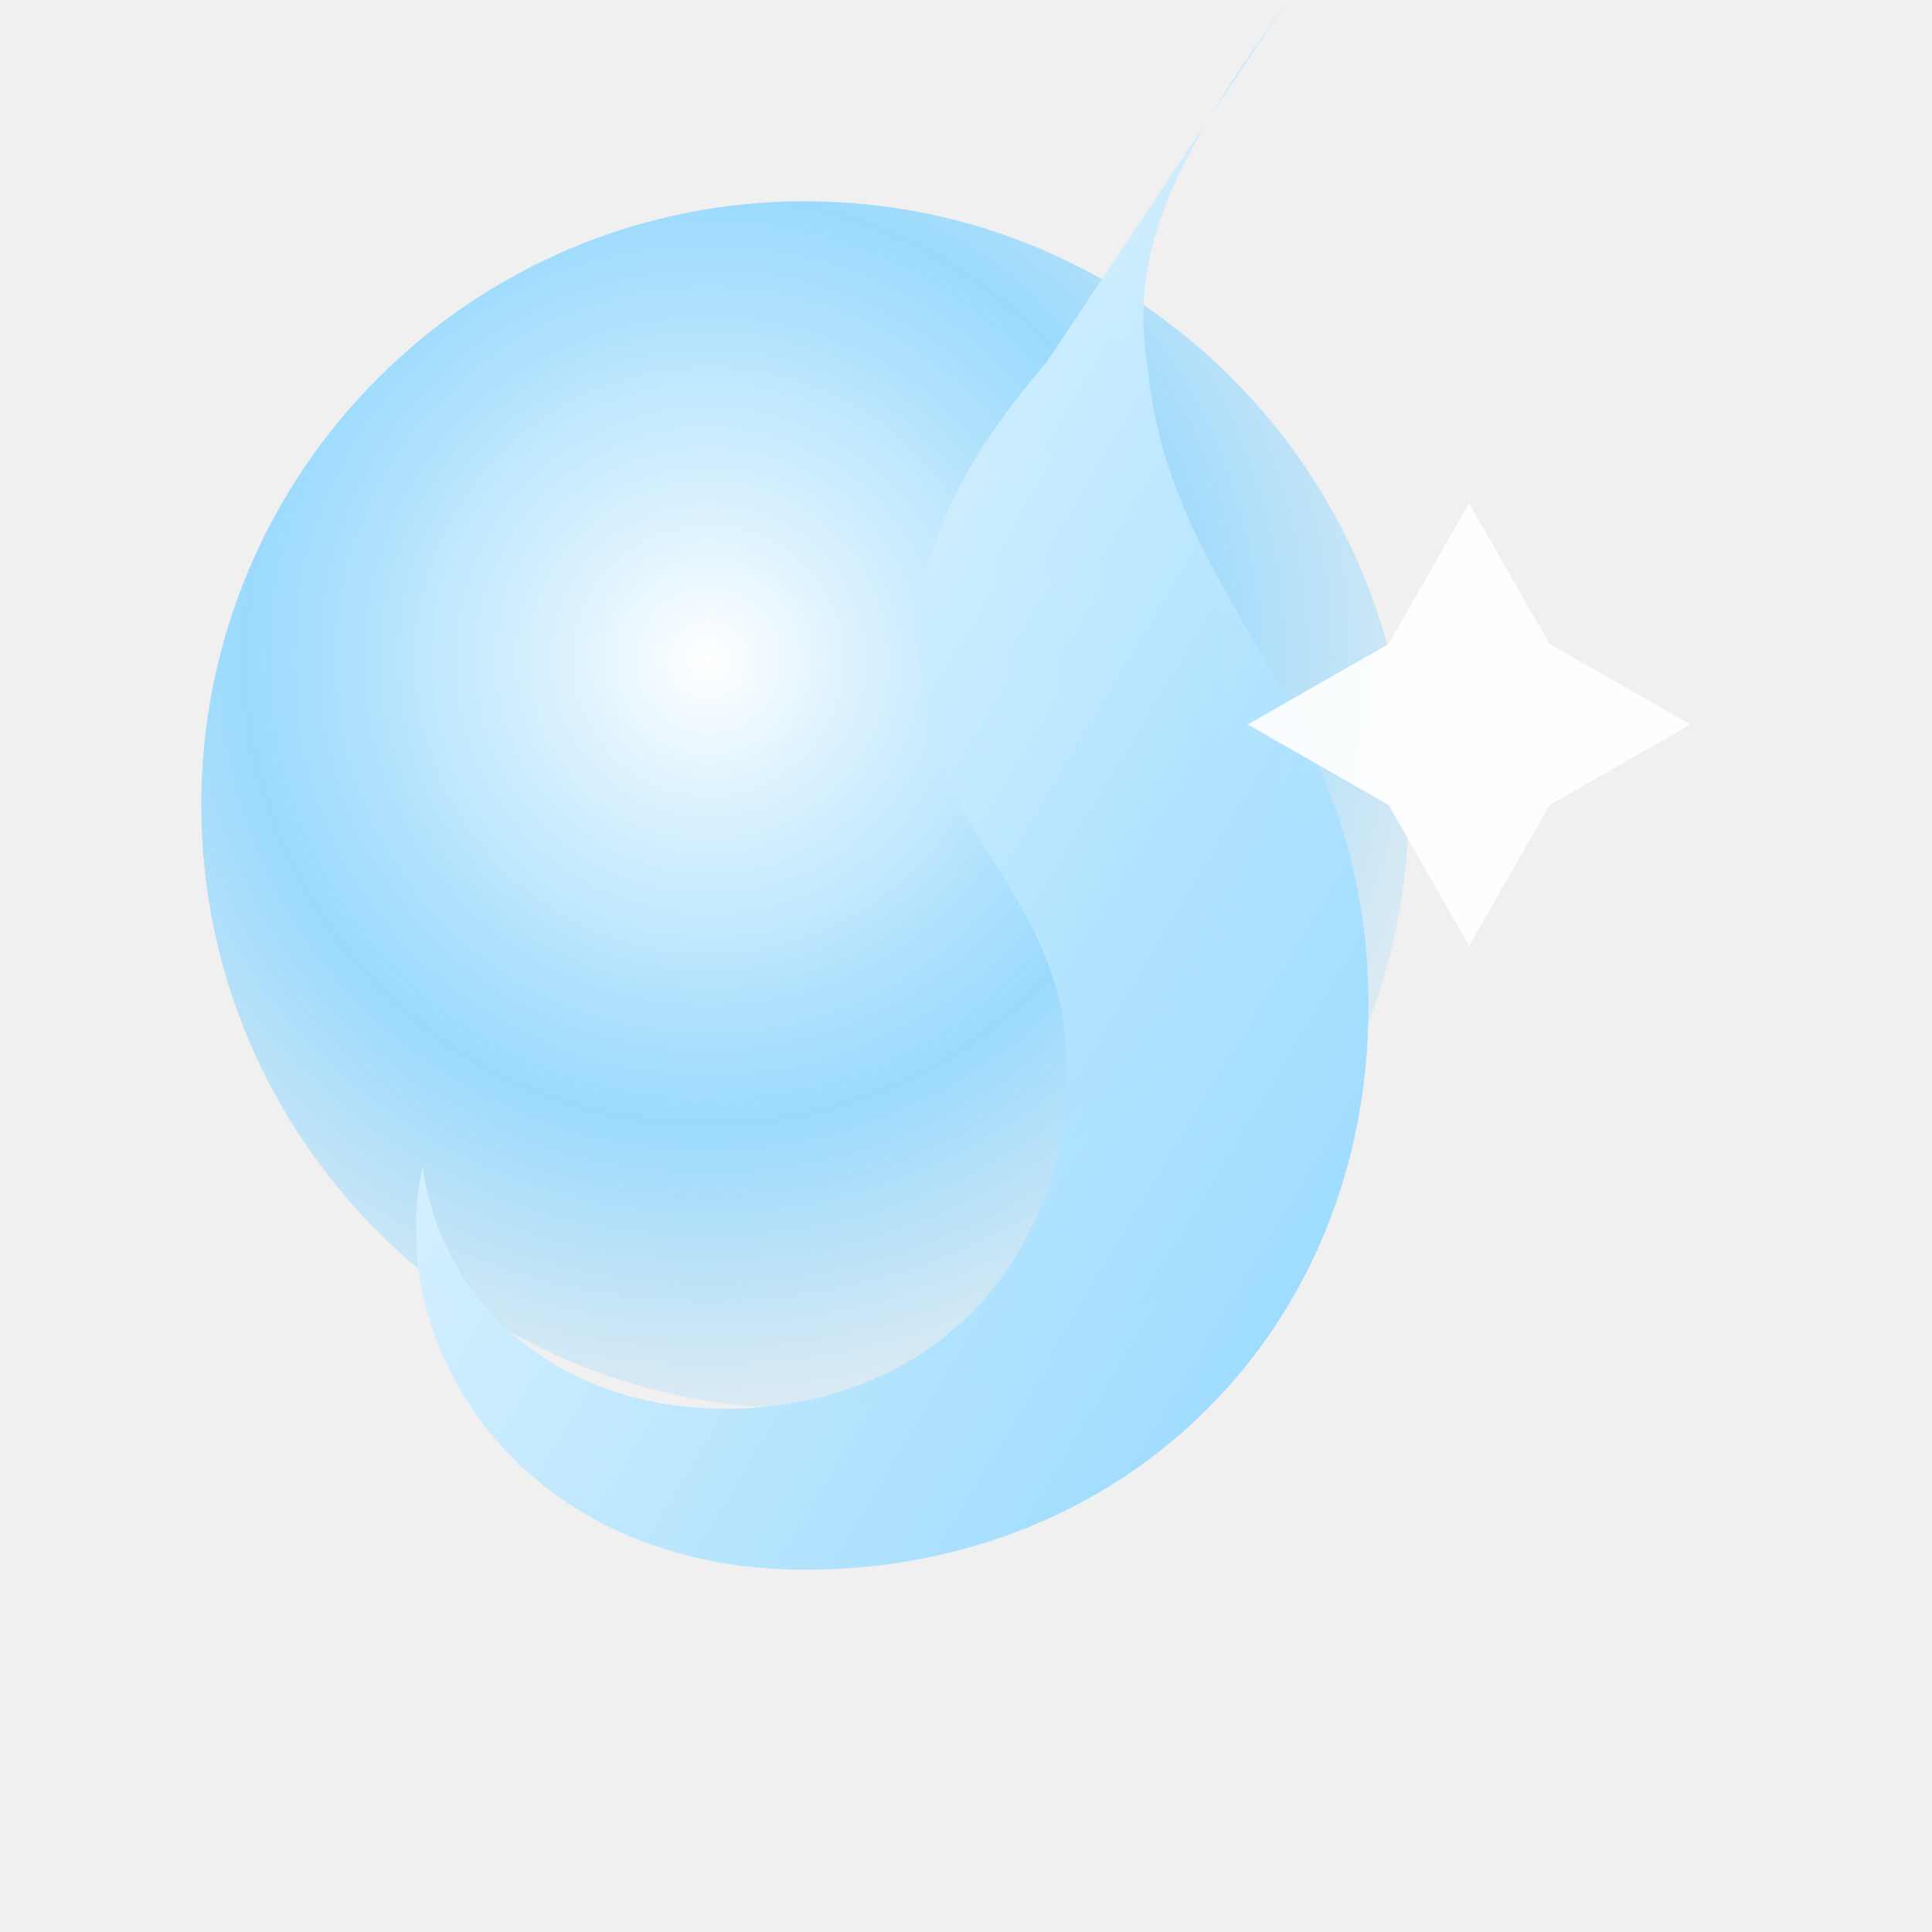
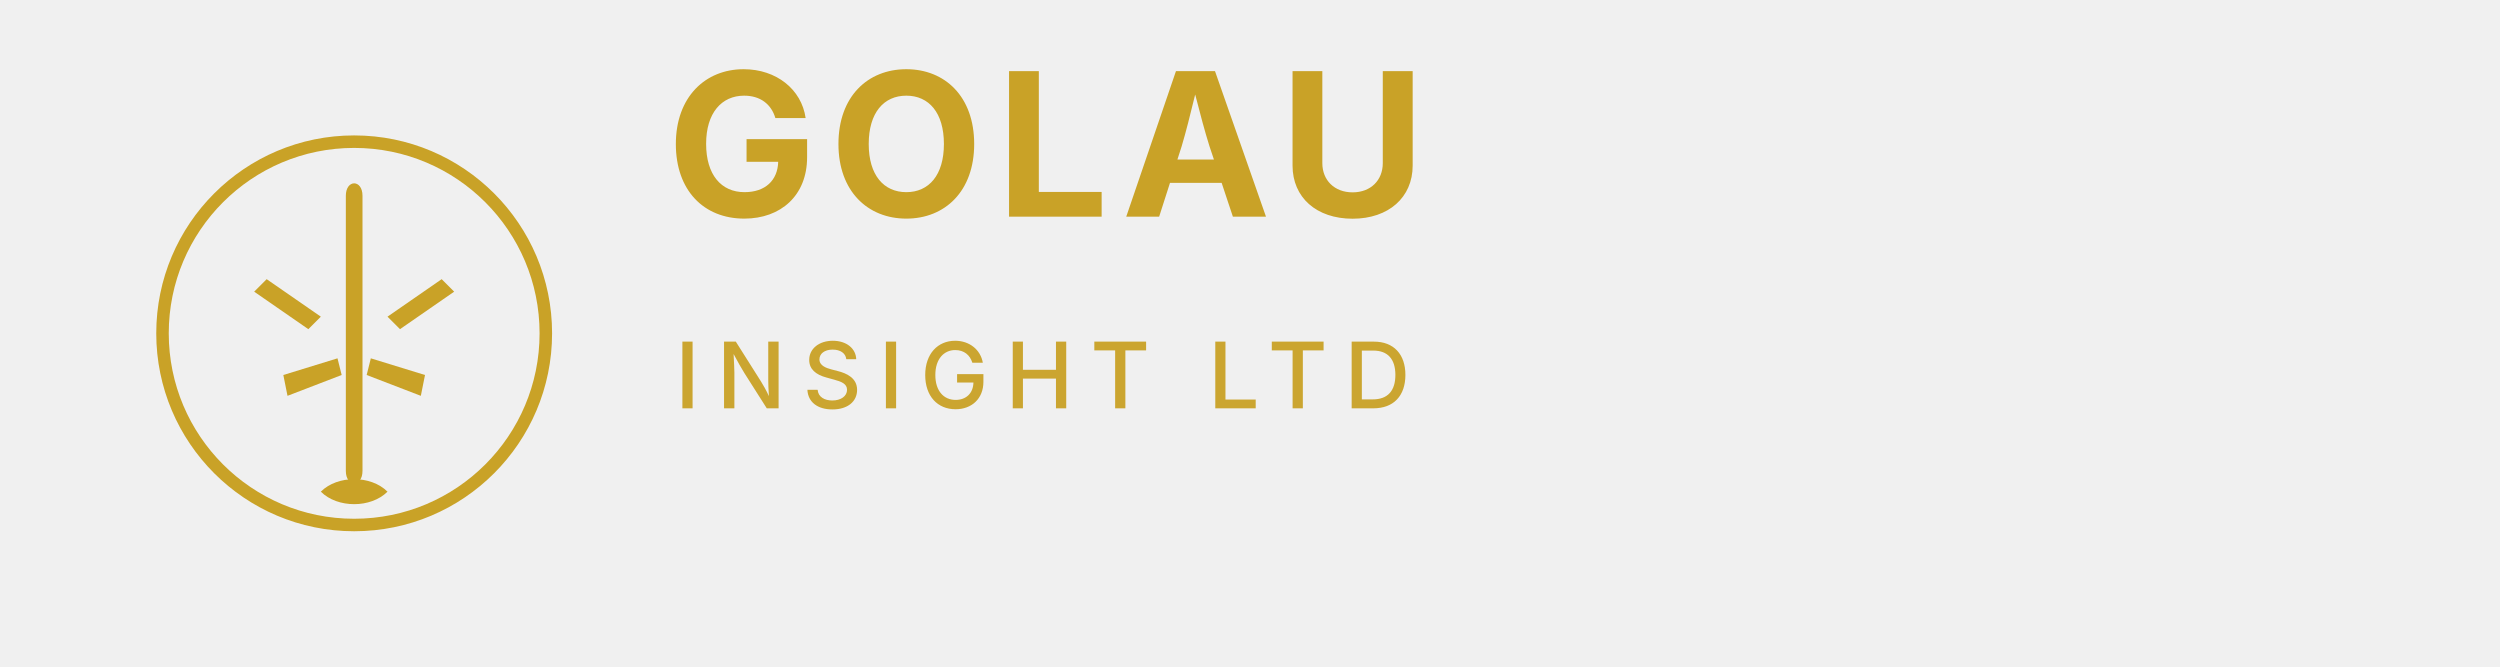
- <svg xmlns="http://www.w3.org/2000/svg" viewBox="0 0 96 96" role="img" aria-label="Golau light mark">
-   <defs>
-     <radialGradient id="g" cx="42%" cy="38%" r="70%">
-       <stop offset="0%" stop-color="#ffffff" stop-opacity="1" />
-       <stop offset="55%" stop-color="#8CD6FF" stop-opacity="0.85" />
-       <stop offset="100%" stop-color="#8CD6FF" stop-opacity="0" />
-     </radialGradient>
-     <linearGradient id="b" x1="0" y1="0" x2="1" y2="1">
-       <stop offset="0%" stop-color="#ffffff" stop-opacity="0.95" />
-       <stop offset="100%" stop-color="#8CD6FF" stop-opacity="0.95" />
-     </linearGradient>
-   </defs>
-   <circle cx="40" cy="40" r="30" fill="url(#g)" />
-   <path d="M52 18c-6 7-7 12-6 17 1 7 7 10 7 18 0 10-7 17-17 17-8 0-14-5-15-12-2 9 5 20 19 20 16 0 28-12 28-28 0-15-10-20-11-32-1-6 2-11 7-18z" fill="url(#b)" />
-   <path d="M73 25l4 7 7 4-7 4-4 7-4-7-7-4 7-4 4-7z" fill="#ffffff" opacity="0.92" />
+ <svg xmlns="http://www.w3.org/2000/svg" width="1200" height="320" viewBox="0 0 1200 320" role="img" aria-label="Golau Insight Ltd logo">
+   <g fill="none" stroke="none">
+     <g transform="translate(70,60)">
+       <circle cx="100" cy="100" r="92" stroke="#C9A227" stroke-width="6" />
+       <path d="M96 34                C96 26 104 26 104 34                L104 166                C104 174 96 174 96 166                Z" fill="#C9A227" />
+       <path d="M84 176                C92 168 108 168 116 176                C108 184 92 184 84 176                Z" fill="#C9A227" />
+       <path d="M58 74 L84 92 L78 98 L52 80 Z" fill="#C9A227" />
+       <path d="M142 74 L148 80 L122 98 L116 92 Z" fill="#C9A227" />
+       <path d="M66 120 L92 112 L94 120 L68 130 Z" fill="#C9A227" />
+       <path d="M134 120 L132 130 L106 120 L108 112 Z" fill="#C9A227" />
+     </g>
+     <g transform="translate(320,104)" fill="#C9A227">
+       <text x="0" y="0" font-family="Inter, Montserrat, Arial, sans-serif" font-size="96" font-weight="700" letter-spacing="6">
+         GOLAU
+       </text>
+       <text x="4" y="92" font-family="Inter, Montserrat, Arial, sans-serif" font-size="44" font-weight="500" letter-spacing="8" opacity="0.95">
+         INSIGHT LTD
+       </text>
+     </g>
+   </g>
</svg>
